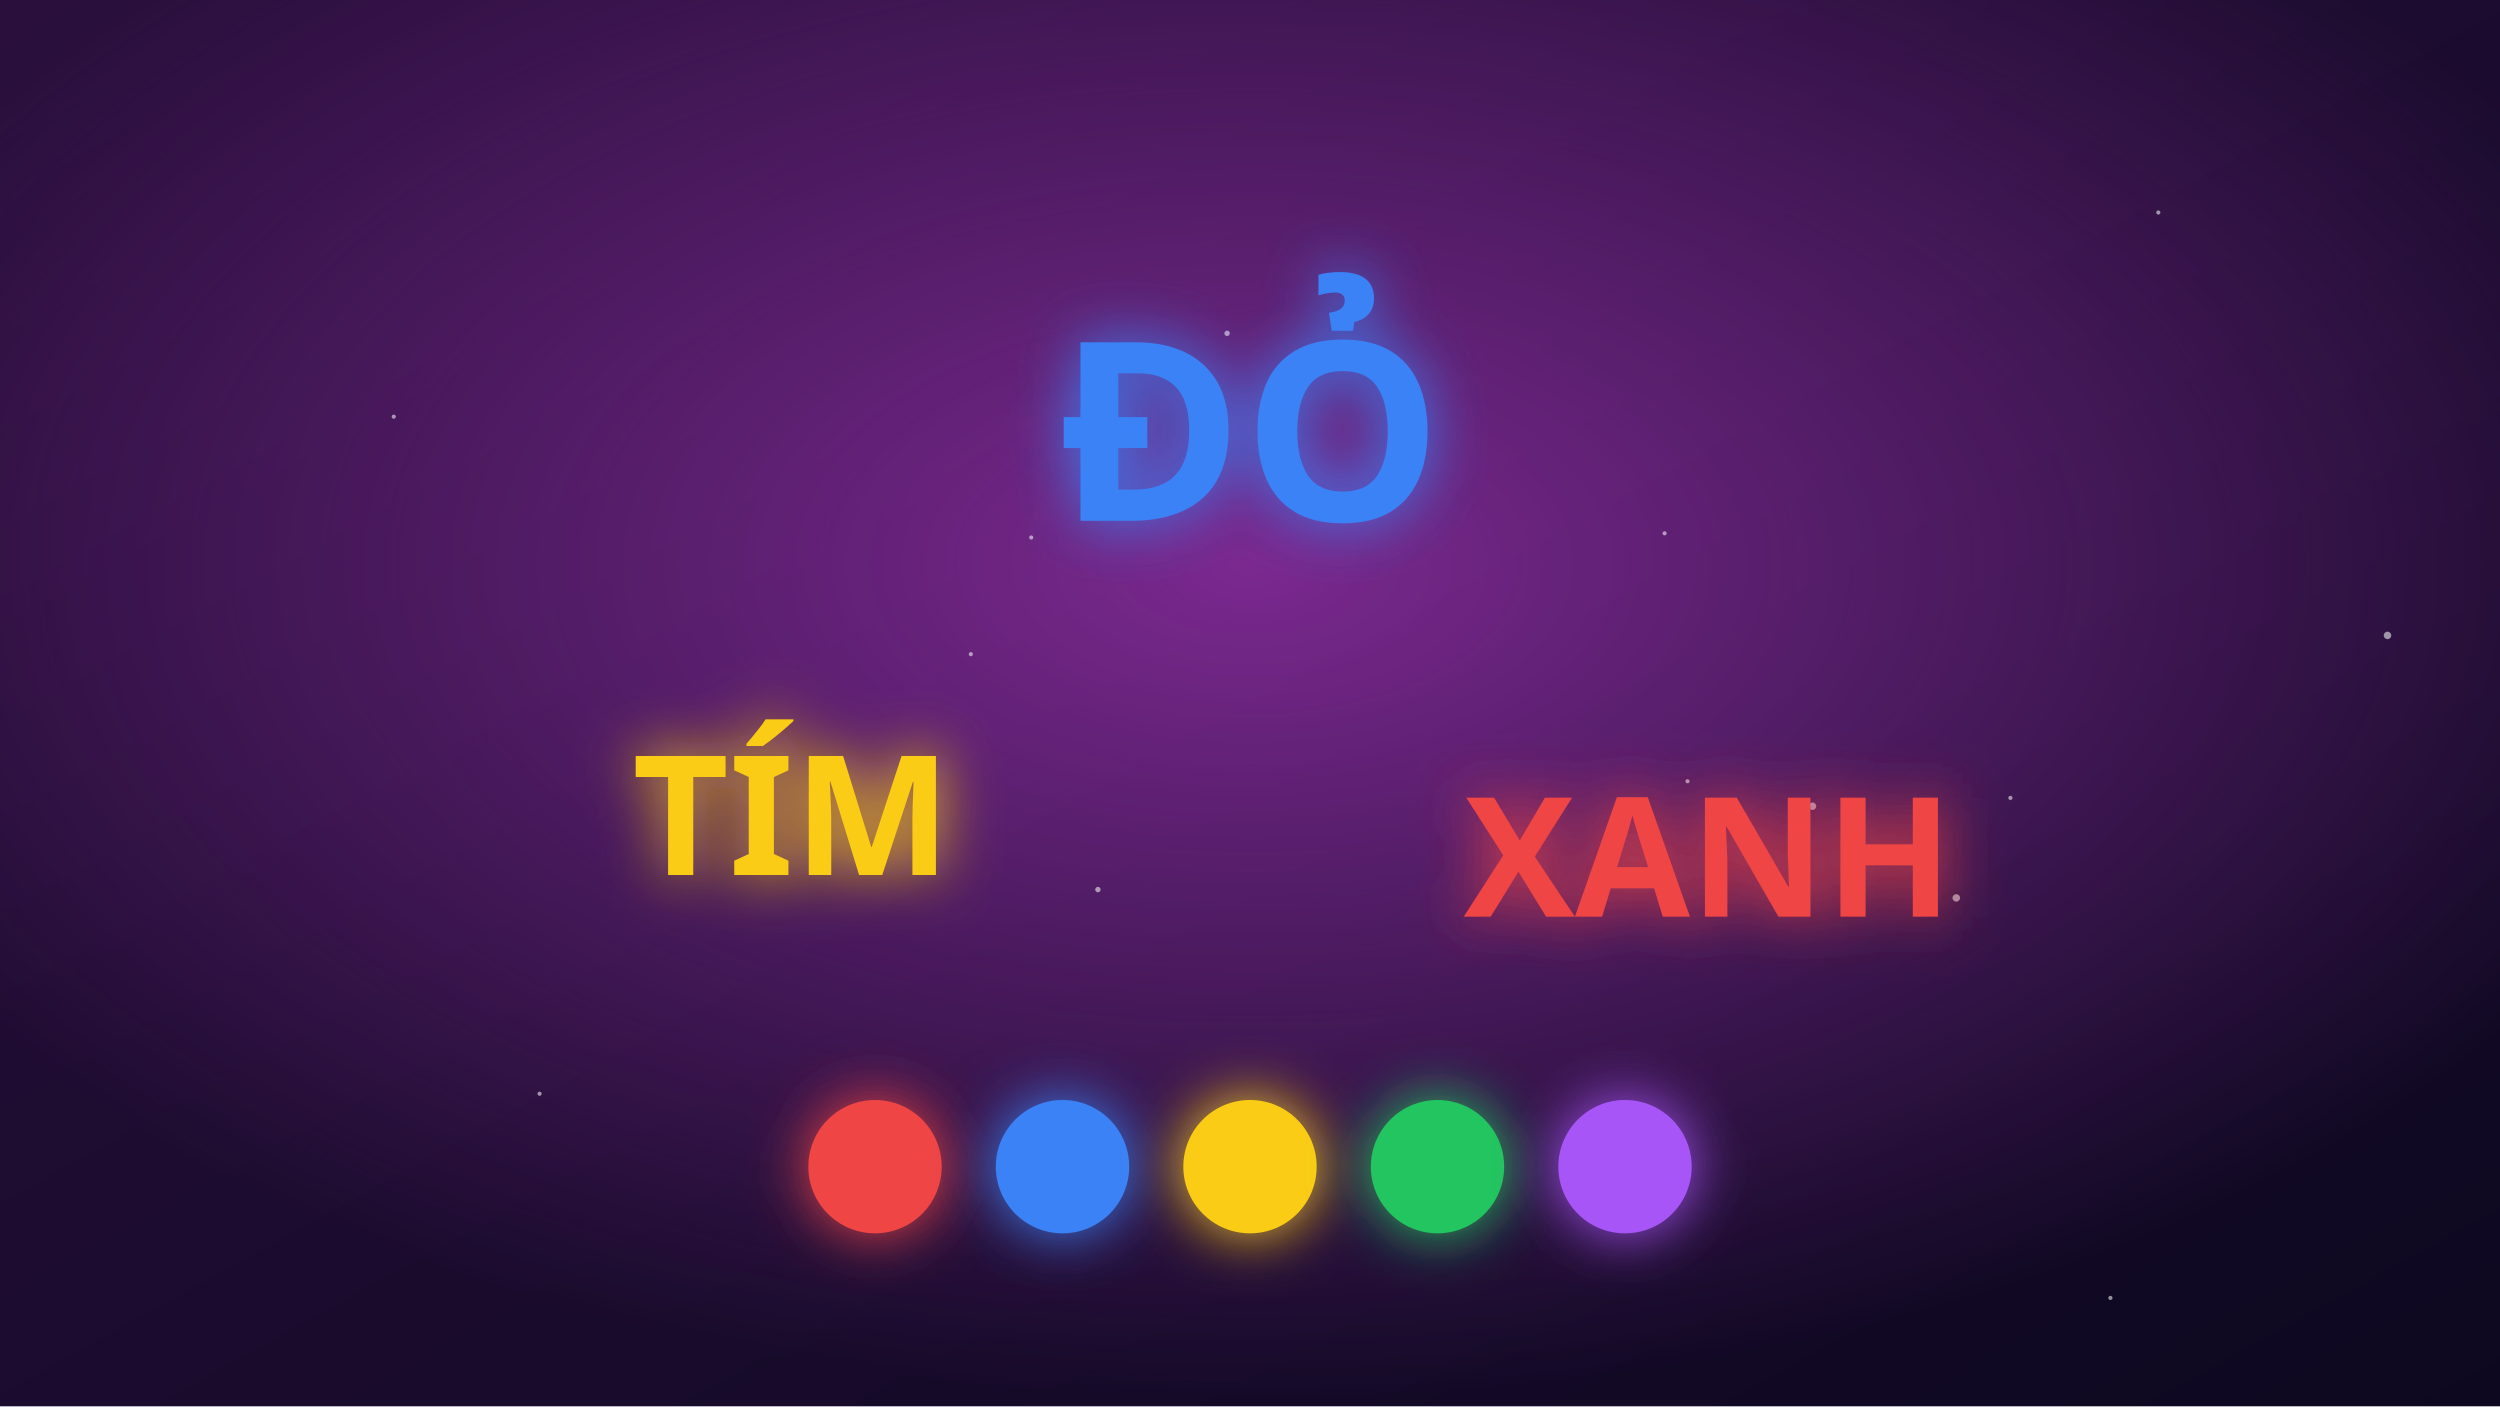
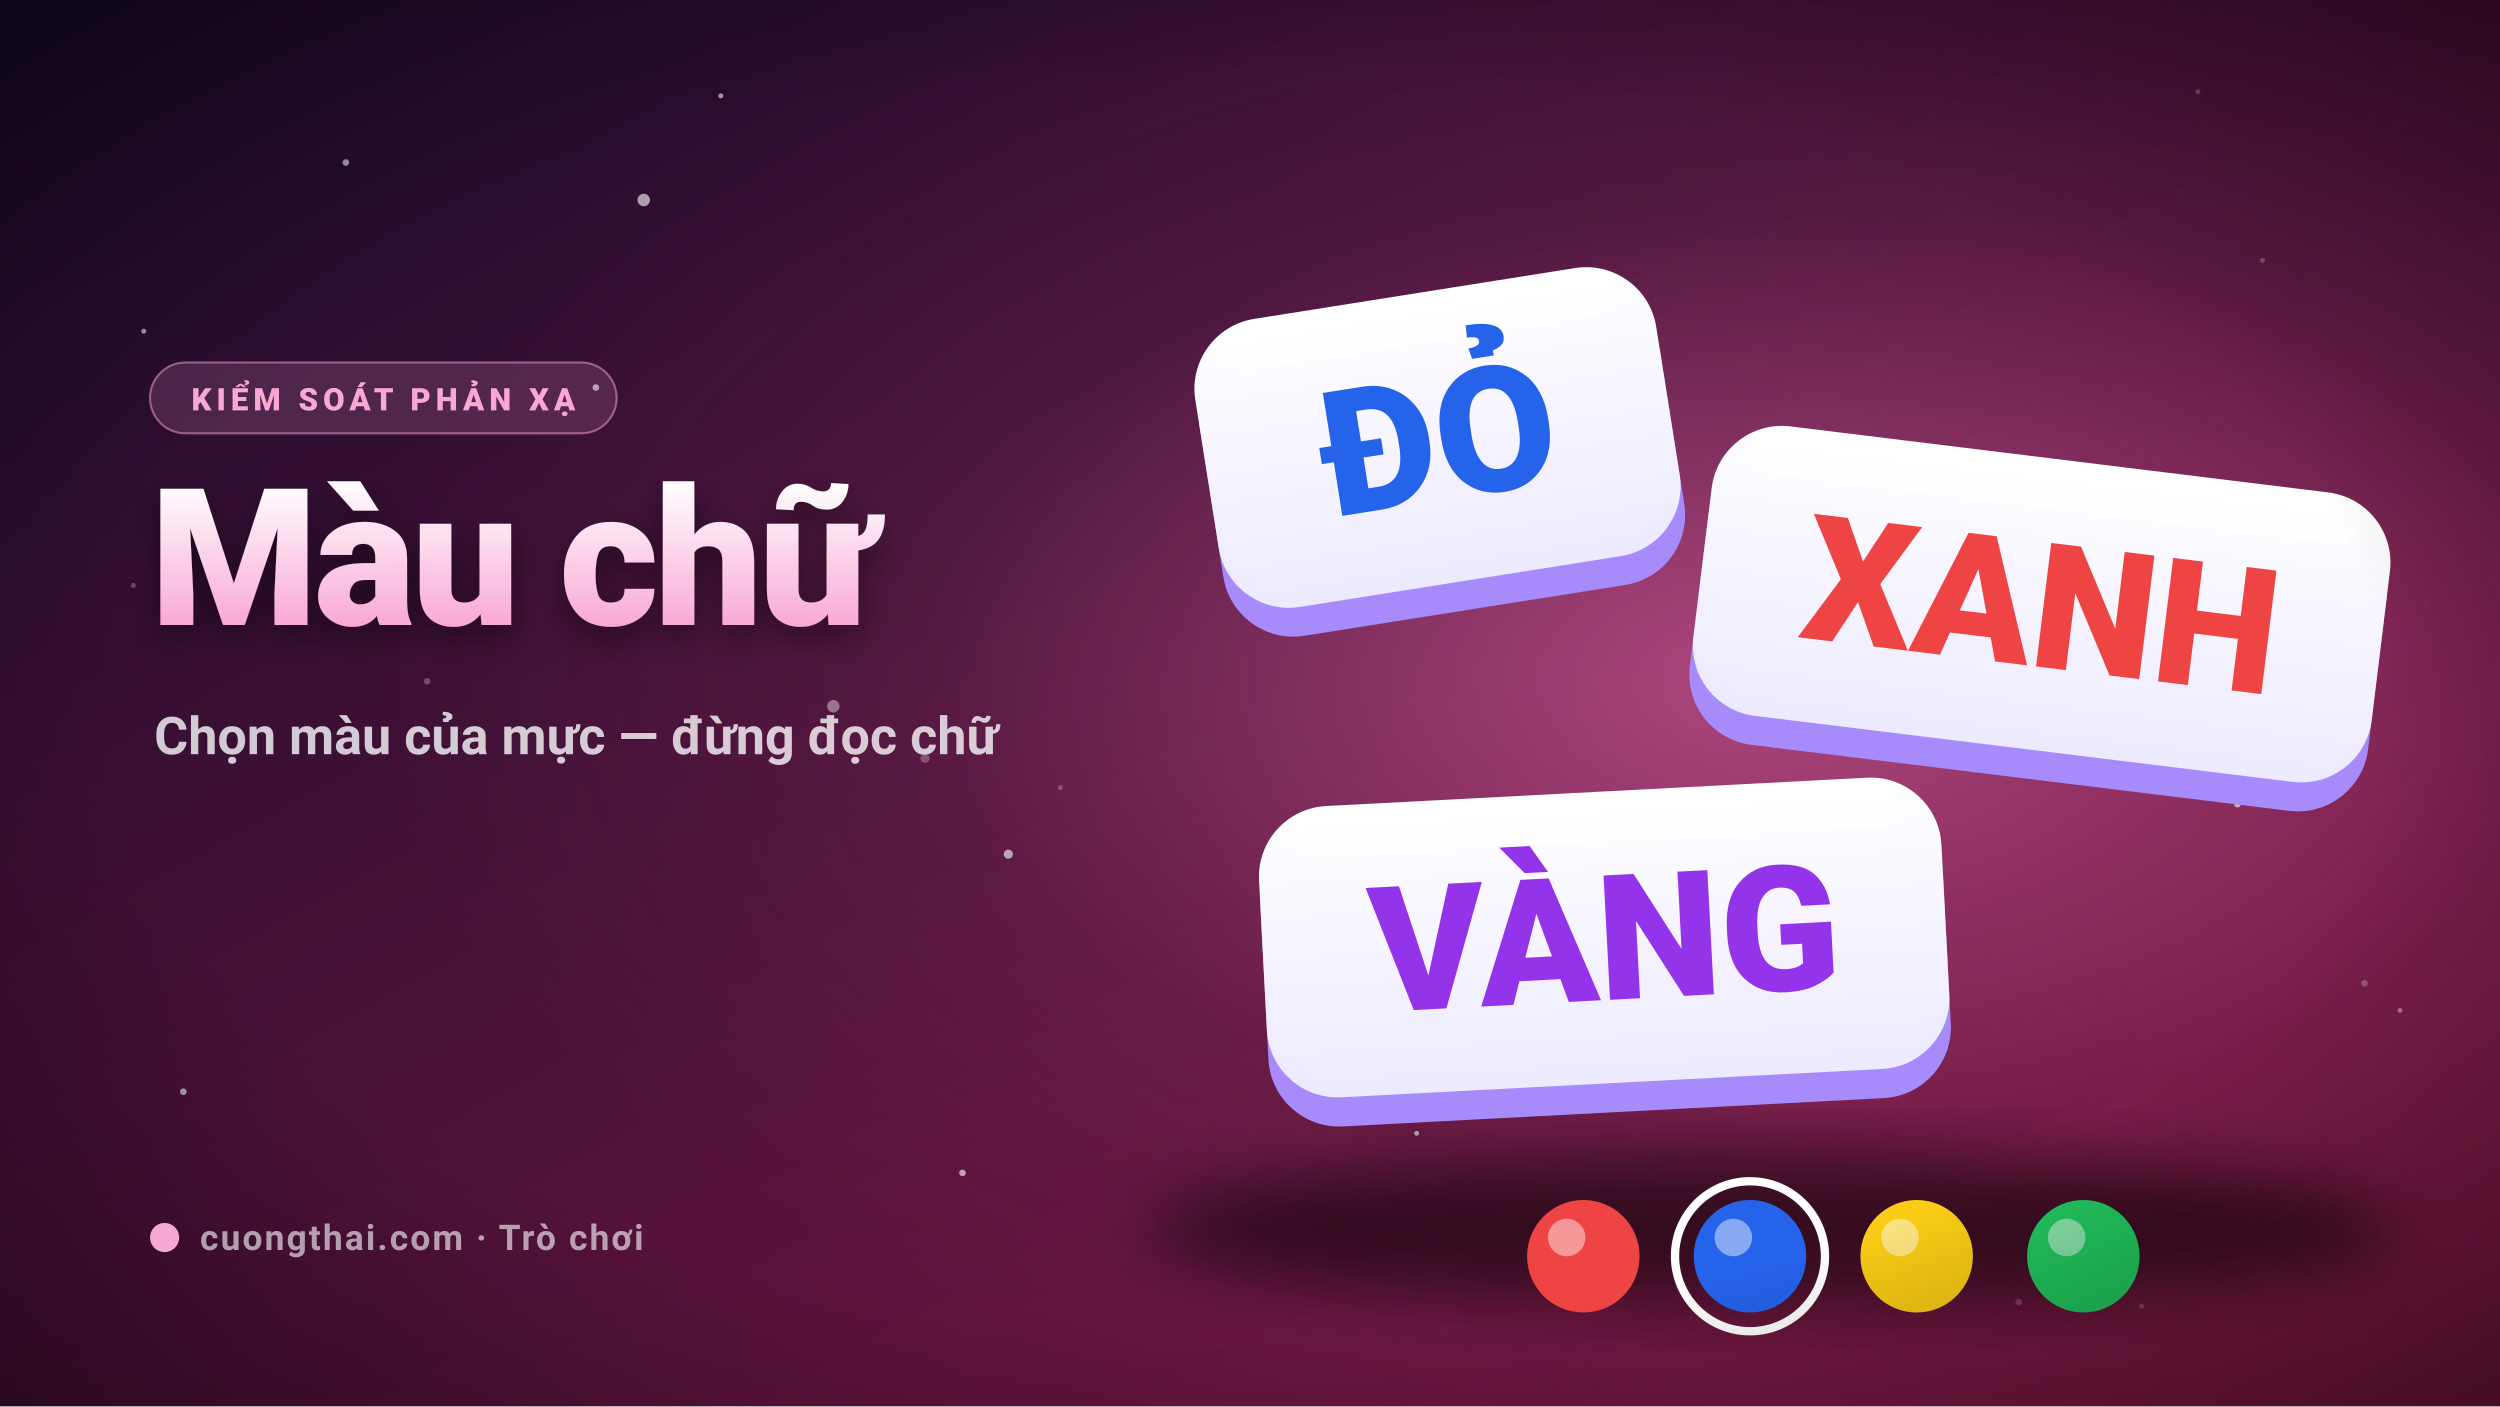
<svg xmlns="http://www.w3.org/2000/svg" viewBox="0 0 1200 675" width="1200" height="675">
  <defs>
-     <linearGradient id="n" x1="0" y1="0" x2="1" y2="1">
-       <stop offset="0" stop-color="#2a0f3d" />
-       <stop offset="1" stop-color="#0d0820" />
+     <linearGradient id="bg" x1="0" y1="0" x2="1" y2="1">
+       <stop offset="0" stop-color="#1a0b2e" />
+       <stop offset="1" stop-color="#831843" />
    </linearGradient>
-     <radialGradient id="q" cx="0.5" cy="0.4" r="0.6">
-       <stop offset="0" stop-color="#d946ef" stop-opacity="0.5" />
-       <stop offset="1" stop-color="#d946ef" stop-opacity="0" />
+     <radialGradient id="gl" cx="0.7" cy="0.48" r="0.55">
+       <stop offset="0" stop-color="#f472b6" stop-opacity="0.55" />
+       <stop offset="0.6" stop-color="#f472b6" stop-opacity="0.08" />
+       <stop offset="1" stop-color="#f472b6" stop-opacity="0" />
    </radialGradient>
-     <filter id="g" x="-50%" y="-50%" width="200%" height="200%">
-       <feGaussianBlur stdDeviation="14" result="b" />
-       <feMerge>
-         <feMergeNode in="b" />
-         <feMergeNode in="SourceGraphic" />
-       </feMerge>
+     <radialGradient id="vi" cx="0.5" cy="0.5" r="0.75">
+       <stop offset="0.6" stop-color="#000" stop-opacity="0" />
+       <stop offset="1" stop-color="#000" stop-opacity="0.55" />
+     </radialGradient>
+     <linearGradient id="tt" x1="0" y1="0" x2="0" y2="1">
+       <stop offset="0" stop-color="#ffffff" />
+       <stop offset="1" stop-color="#f9a8d4" />
+     </linearGradient>
+     <filter id="sh" x="-30%" y="-30%" width="160%" height="160%">
+       <feGaussianBlur stdDeviation="16" />
    </filter>
+     <filter id="bl" x="-50%" y="-50%" width="200%" height="200%">
+       <feGaussianBlur stdDeviation="9" />
+     </filter>
+     <filter id="ts" x="-10%" y="-10%" width="120%" height="140%">
+       <feDropShadow dx="0" dy="6" stdDeviation="8" flood-color="#000" flood-opacity="0.45" />
+     </filter>
+     <linearGradient id="c4" x1="0" y1="0" x2="0" y2="1">
+       <stop offset="0" stop-color="#ffffff" />
+       <stop offset="1" stop-color="#ede9fe" />
+     </linearGradient>
  </defs>
-   <rect width="1200" height="675" fill="url(#n)" />
-   <rect width="1200" height="675" fill="url(#q)" />
-   <g fill="#fff" opacity="0.55">
-     <circle cx="810" cy="375" r="1" />
-     <circle cx="965" cy="383" r="1" />
-     <circle cx="259" cy="525" r="1" />
-     <circle cx="466" cy="314" r="1" />
-     <circle cx="527" cy="427" r="1.3" />
-     <circle cx="1036" cy="102" r="1" />
-     <circle cx="939" cy="431" r="1.8" />
-     <circle cx="589" cy="160" r="1.3" />
-     <circle cx="1146" cy="305" r="1.8" />
-     <circle cx="870" cy="387" r="1.8" />
-     <circle cx="799" cy="256" r="1" />
-     <circle cx="189" cy="200" r="1" />
-     <circle cx="495" cy="258" r="1" />
-     <circle cx="1013" cy="623" r="1" />
+   <rect width="1200" height="675" fill="url(#bg)" />
+   <rect width="1200" height="675" fill="url(#gl)" />
+   <g fill="#fff">
+     <circle cx="64" cy="281" r="1.2" opacity="0.25" />
+     <circle cx="630" cy="499" r="3" opacity="0.6" />
+     <circle cx="930" cy="292" r="1.6" opacity="0.6" />
+     <circle cx="830" cy="517" r="1.2" opacity="0.6" />
+     <circle cx="484" cy="410" r="2.2" opacity="0.6" />
+     <circle cx="309" cy="96" r="3" opacity="0.6" />
+     <circle cx="1074" cy="386" r="1.6" opacity="0.6" />
+     <circle cx="785" cy="158" r="2.2" opacity="0.25" />
+     <circle cx="400" cy="339" r="3" opacity="0.4" />
+     <circle cx="286" cy="186" r="1.6" opacity="0.6" />
+     <circle cx="69" cy="159" r="1.2" opacity="0.6" />
+     <circle cx="444" cy="364" r="2.2" opacity="0.25" />
+     <circle cx="1086" cy="125" r="1.2" opacity="0.25" />
+     <circle cx="88" cy="524" r="1.6" opacity="0.6" />
+     <circle cx="462" cy="563" r="1.6" opacity="0.6" />
+     <circle cx="166" cy="78" r="1.6" opacity="0.6" />
+     <circle cx="509" cy="378" r="1.2" opacity="0.25" />
+     <circle cx="346" cy="46" r="1.2" opacity="0.6" />
+     <circle cx="1152" cy="485" r="1.2" opacity="0.4" />
+     <circle cx="982" cy="351" r="2.2" opacity="0.6" />
+     <circle cx="969" cy="625" r="1.6" opacity="0.25" />
+     <circle cx="1135" cy="472" r="1.6" opacity="0.25" />
+     <circle cx="680" cy="544" r="1.2" opacity="0.6" />
+     <circle cx="1055" cy="44" r="1.2" opacity="0.25" />
+     <circle cx="1028" cy="627" r="1.2" opacity="0.25" />
+     <circle cx="205" cy="327" r="1.6" opacity="0.25" />
  </g>
-   <g font-family="system-ui" font-weight="900" text-anchor="middle" filter="url(#g)">
-     <text x="600" y="250" font-size="120" fill="#3b82f6">ĐỎ</text>
-     <text x="380" y="420" font-size="80" fill="#facc15">TÍM</text>
-     <text x="820" y="440" font-size="80" fill="#ef4444">XANH</text>
+   <ellipse cx="850" cy="590" rx="300" ry="36" fill="#000" opacity="0.55" filter="url(#sh)" />
+   <g transform="translate(860 330)">
+     <g transform="translate(-170 -120) rotate(-9)">
+       <rect x="-112" y="-56" width="224" height="140" rx="34" fill="#a78bfa" />
+       <rect x="-112" y="-70" width="224" height="140" rx="34" fill="url(#c4)" />
+       <rect x="-95" y="-68" width="190" height="22" rx="11" fill="#fff" opacity="0.7" />
+       <text x="0" y="30" text-anchor="middle" font-family="ui-rounded, 'SF Pro Rounded', system-ui, -apple-system, 'Segoe UI', Roboto, 'Helvetica Neue', Arial, sans-serif" font-size="84" font-weight="900" fill="#2563eb">ĐỎ</text>
+     </g>
+     <g transform="translate(120 -40) rotate(7)">
+       <rect x="-164" y="-56" width="328" height="140" rx="34" fill="#a78bfa" />
+       <rect x="-164" y="-70" width="328" height="140" rx="34" fill="url(#c4)" />
+       <rect x="-147" y="-68" width="294" height="22" rx="11" fill="#fff" opacity="0.7" />
+       <text x="0" y="30" text-anchor="middle" font-family="ui-rounded, 'SF Pro Rounded', system-ui, -apple-system, 'Segoe UI', Roboto, 'Helvetica Neue', Arial, sans-serif" font-size="84" font-weight="900" fill="#ef4444">XANH</text>
+     </g>
+     <g transform="translate(-90 120) rotate(-3)">
+       <rect x="-164" y="-56" width="328" height="140" rx="34" fill="#a78bfa" />
+       <rect x="-164" y="-70" width="328" height="140" rx="34" fill="url(#c4)" />
+       <rect x="-147" y="-68" width="294" height="22" rx="11" fill="#fff" opacity="0.7" />
+       <text x="0" y="30" text-anchor="middle" font-family="ui-rounded, 'SF Pro Rounded', system-ui, -apple-system, 'Segoe UI', Roboto, 'Helvetica Neue', Arial, sans-serif" font-size="84" font-weight="900" fill="#9333ea">VÀNG</text>
+     </g>
  </g>
-   <circle cx="420" cy="560" r="32" fill="#ef4444" filter="url(#g)" />
-   <circle cx="510" cy="560" r="32" fill="#3b82f6" filter="url(#g)" />
-   <circle cx="600" cy="560" r="32" fill="#facc15" filter="url(#g)" />
-   <circle cx="690" cy="560" r="32" fill="#22c55e" filter="url(#g)" />
-   <circle cx="780" cy="560" r="32" fill="#a855f7" filter="url(#g)" />
+   <circle cx="760" cy="603" r="27" fill="#ef4444" />
+   <circle cx="752" cy="594" r="9" fill="#fff" opacity="0.45" />
+   <circle cx="840" cy="603" r="27" fill="#2563eb" />
+   <circle cx="832" cy="594" r="9" fill="#fff" opacity="0.45" />
+   <circle cx="920" cy="603" r="27" fill="#facc15" />
+   <circle cx="912" cy="594" r="9" fill="#fff" opacity="0.45" />
+   <circle cx="1000" cy="603" r="27" fill="#22c55e" />
+   <circle cx="992" cy="594" r="9" fill="#fff" opacity="0.45" />
+   <circle cx="840" cy="603" r="36" fill="none" stroke="#fff" stroke-width="4" />
+   <rect width="1200" height="675" fill="url(#vi)" />
+   <g font-family="ui-rounded, 'SF Pro Rounded', system-ui, -apple-system, 'Segoe UI', Roboto, 'Helvetica Neue', Arial, sans-serif">
+     <rect x="72" y="174" width="224" height="34" rx="17" fill="#f9a8d4" fill-opacity="0.16" stroke="#f9a8d4" stroke-opacity="0.5" />
+     <text x="184" y="197" text-anchor="middle" font-size="15" font-weight="800" letter-spacing="2.4" fill="#f9a8d4">KIỂM SOÁT PHẢN XẠ</text>
+     <text font-size="92" font-weight="900" letter-spacing="-2" fill="url(#tt)" filter="url(#ts)">
+       <tspan x="72" y="300">Màu chữ</tspan>
+     </text>
+     <text x="74" y="362" font-size="25" font-weight="600" fill="#ffffff" fill-opacity="0.78">Chọn màu của mực — đừng đọc chữ</text>
+     <g transform="translate(72 600)">
+       <circle r="7" cx="7" cy="-6" fill="#f9a8d4" />
+       <text x="24" y="0" font-size="17" font-weight="700" fill="#ffffff" fill-opacity="0.6" letter-spacing="1">cuongthai.com · Trò chơi</text>
+     </g>
+   </g>
</svg>
